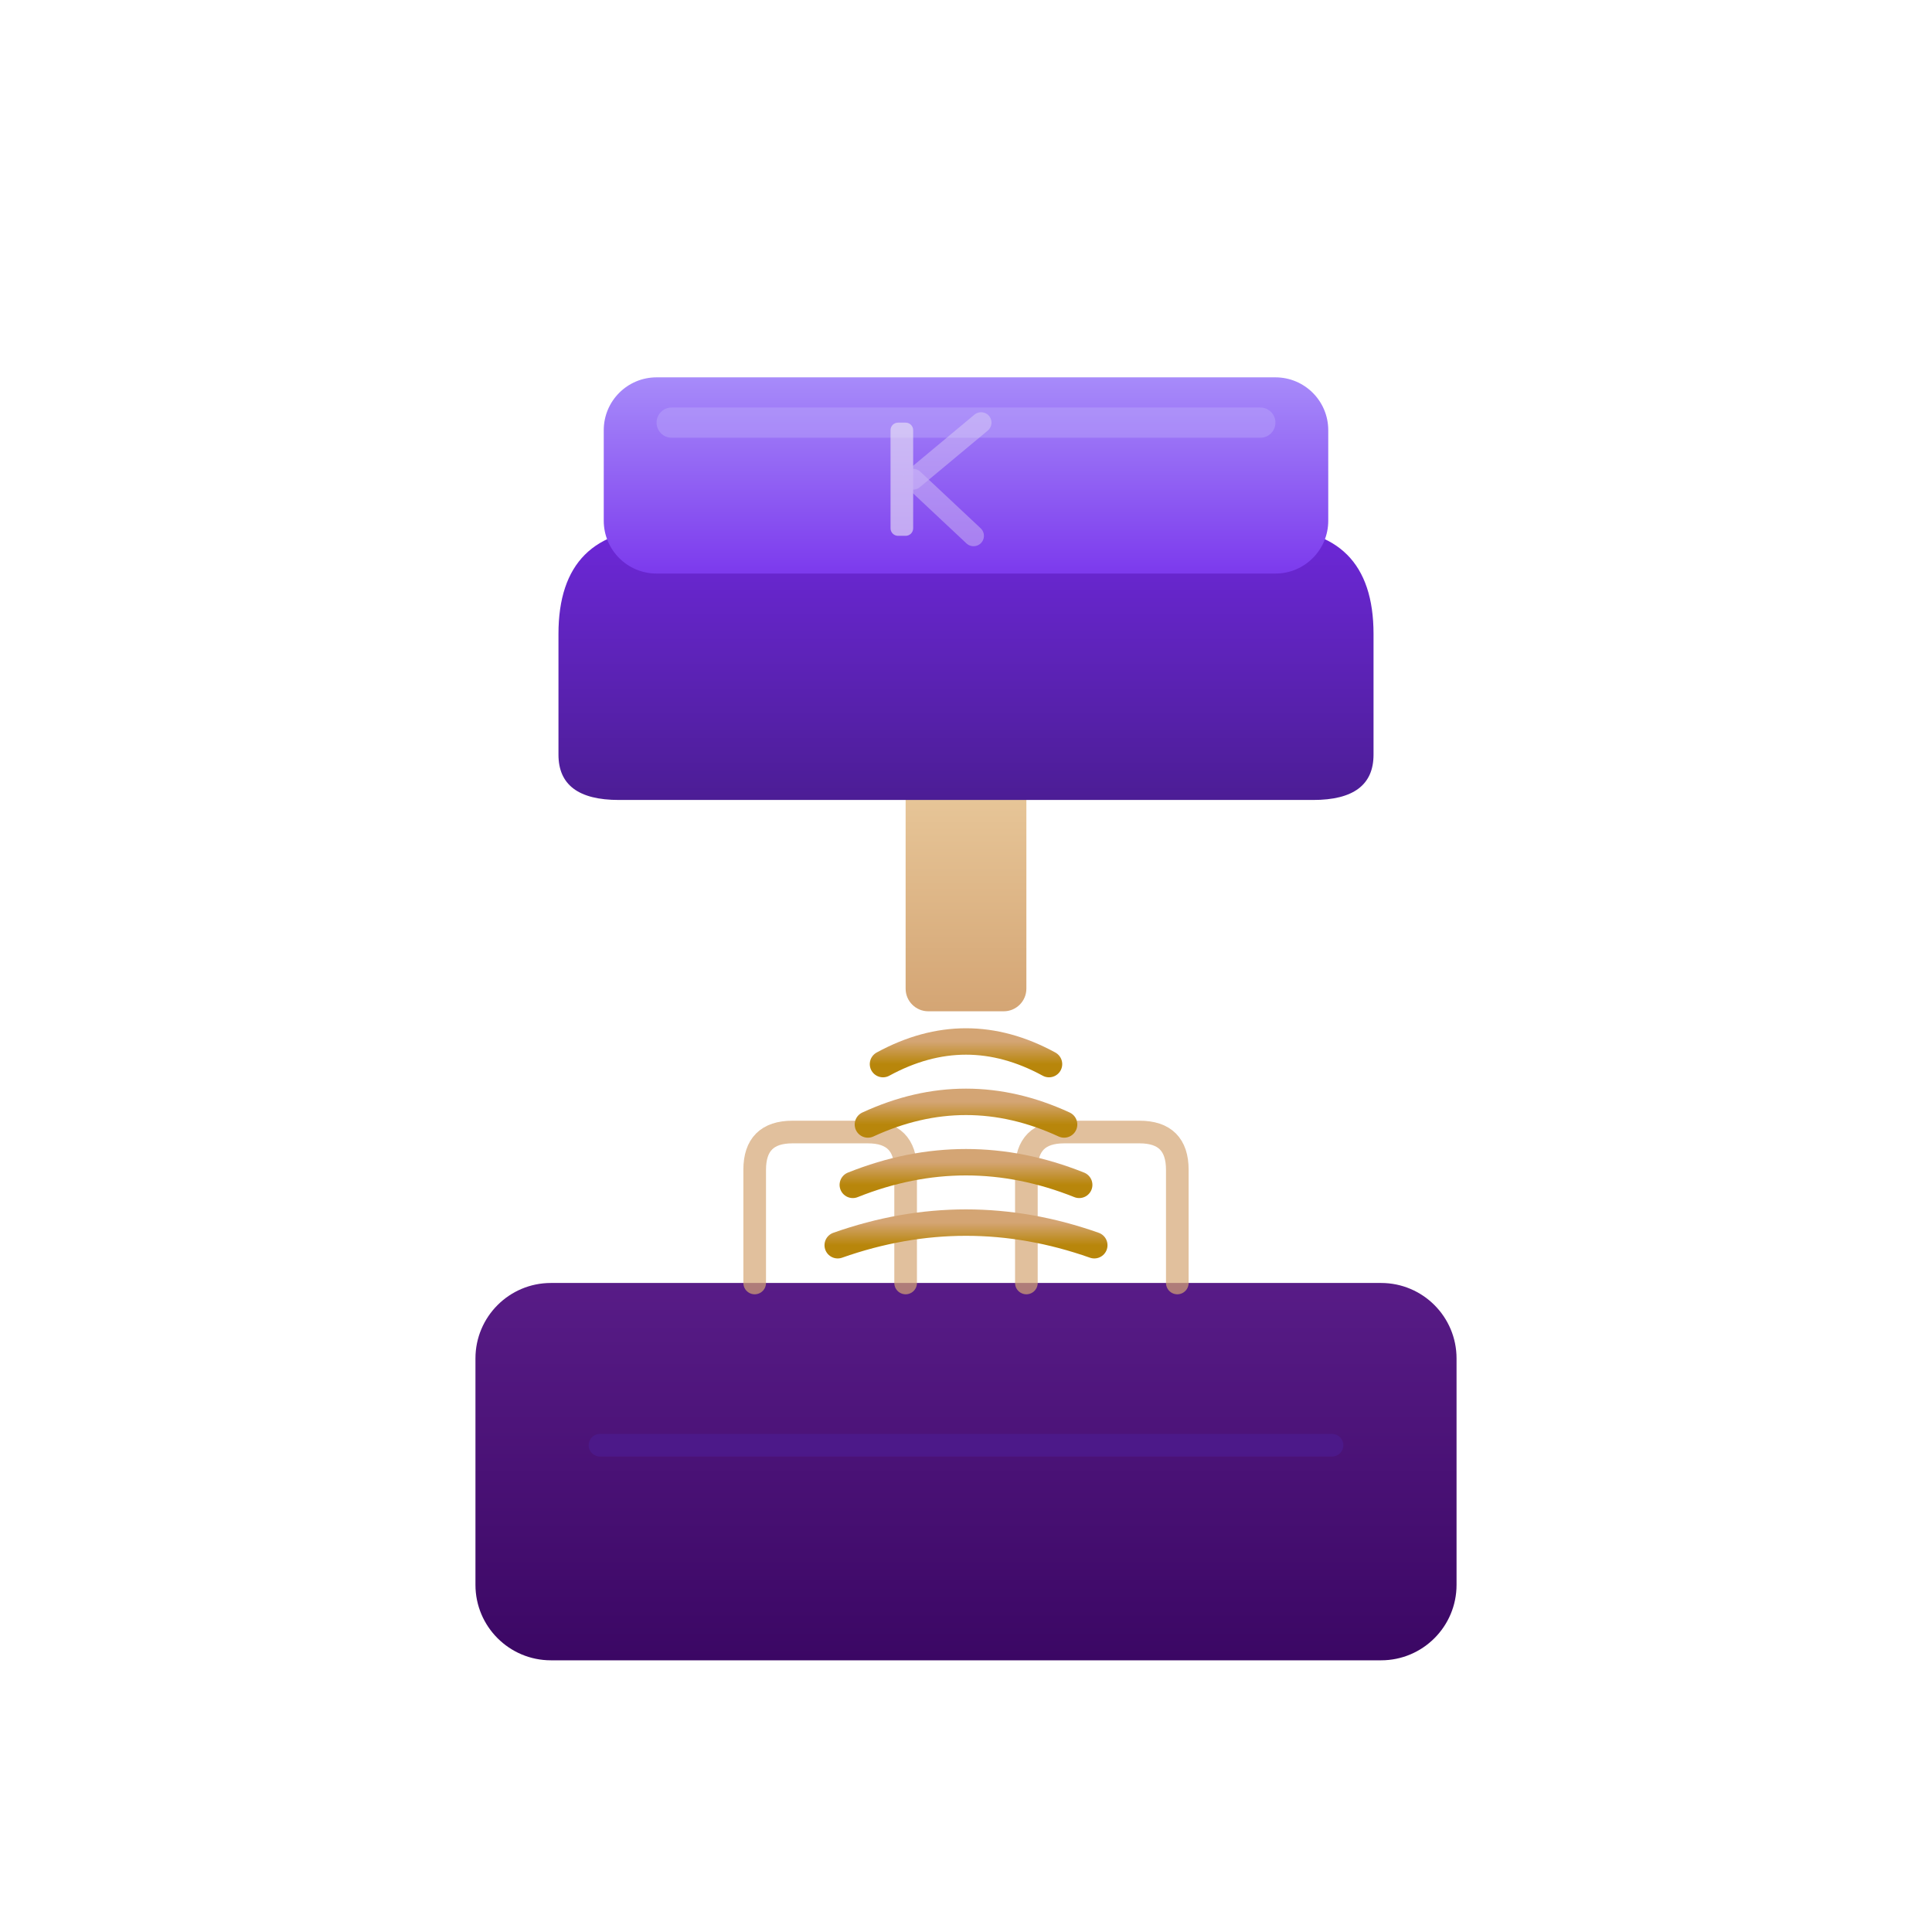
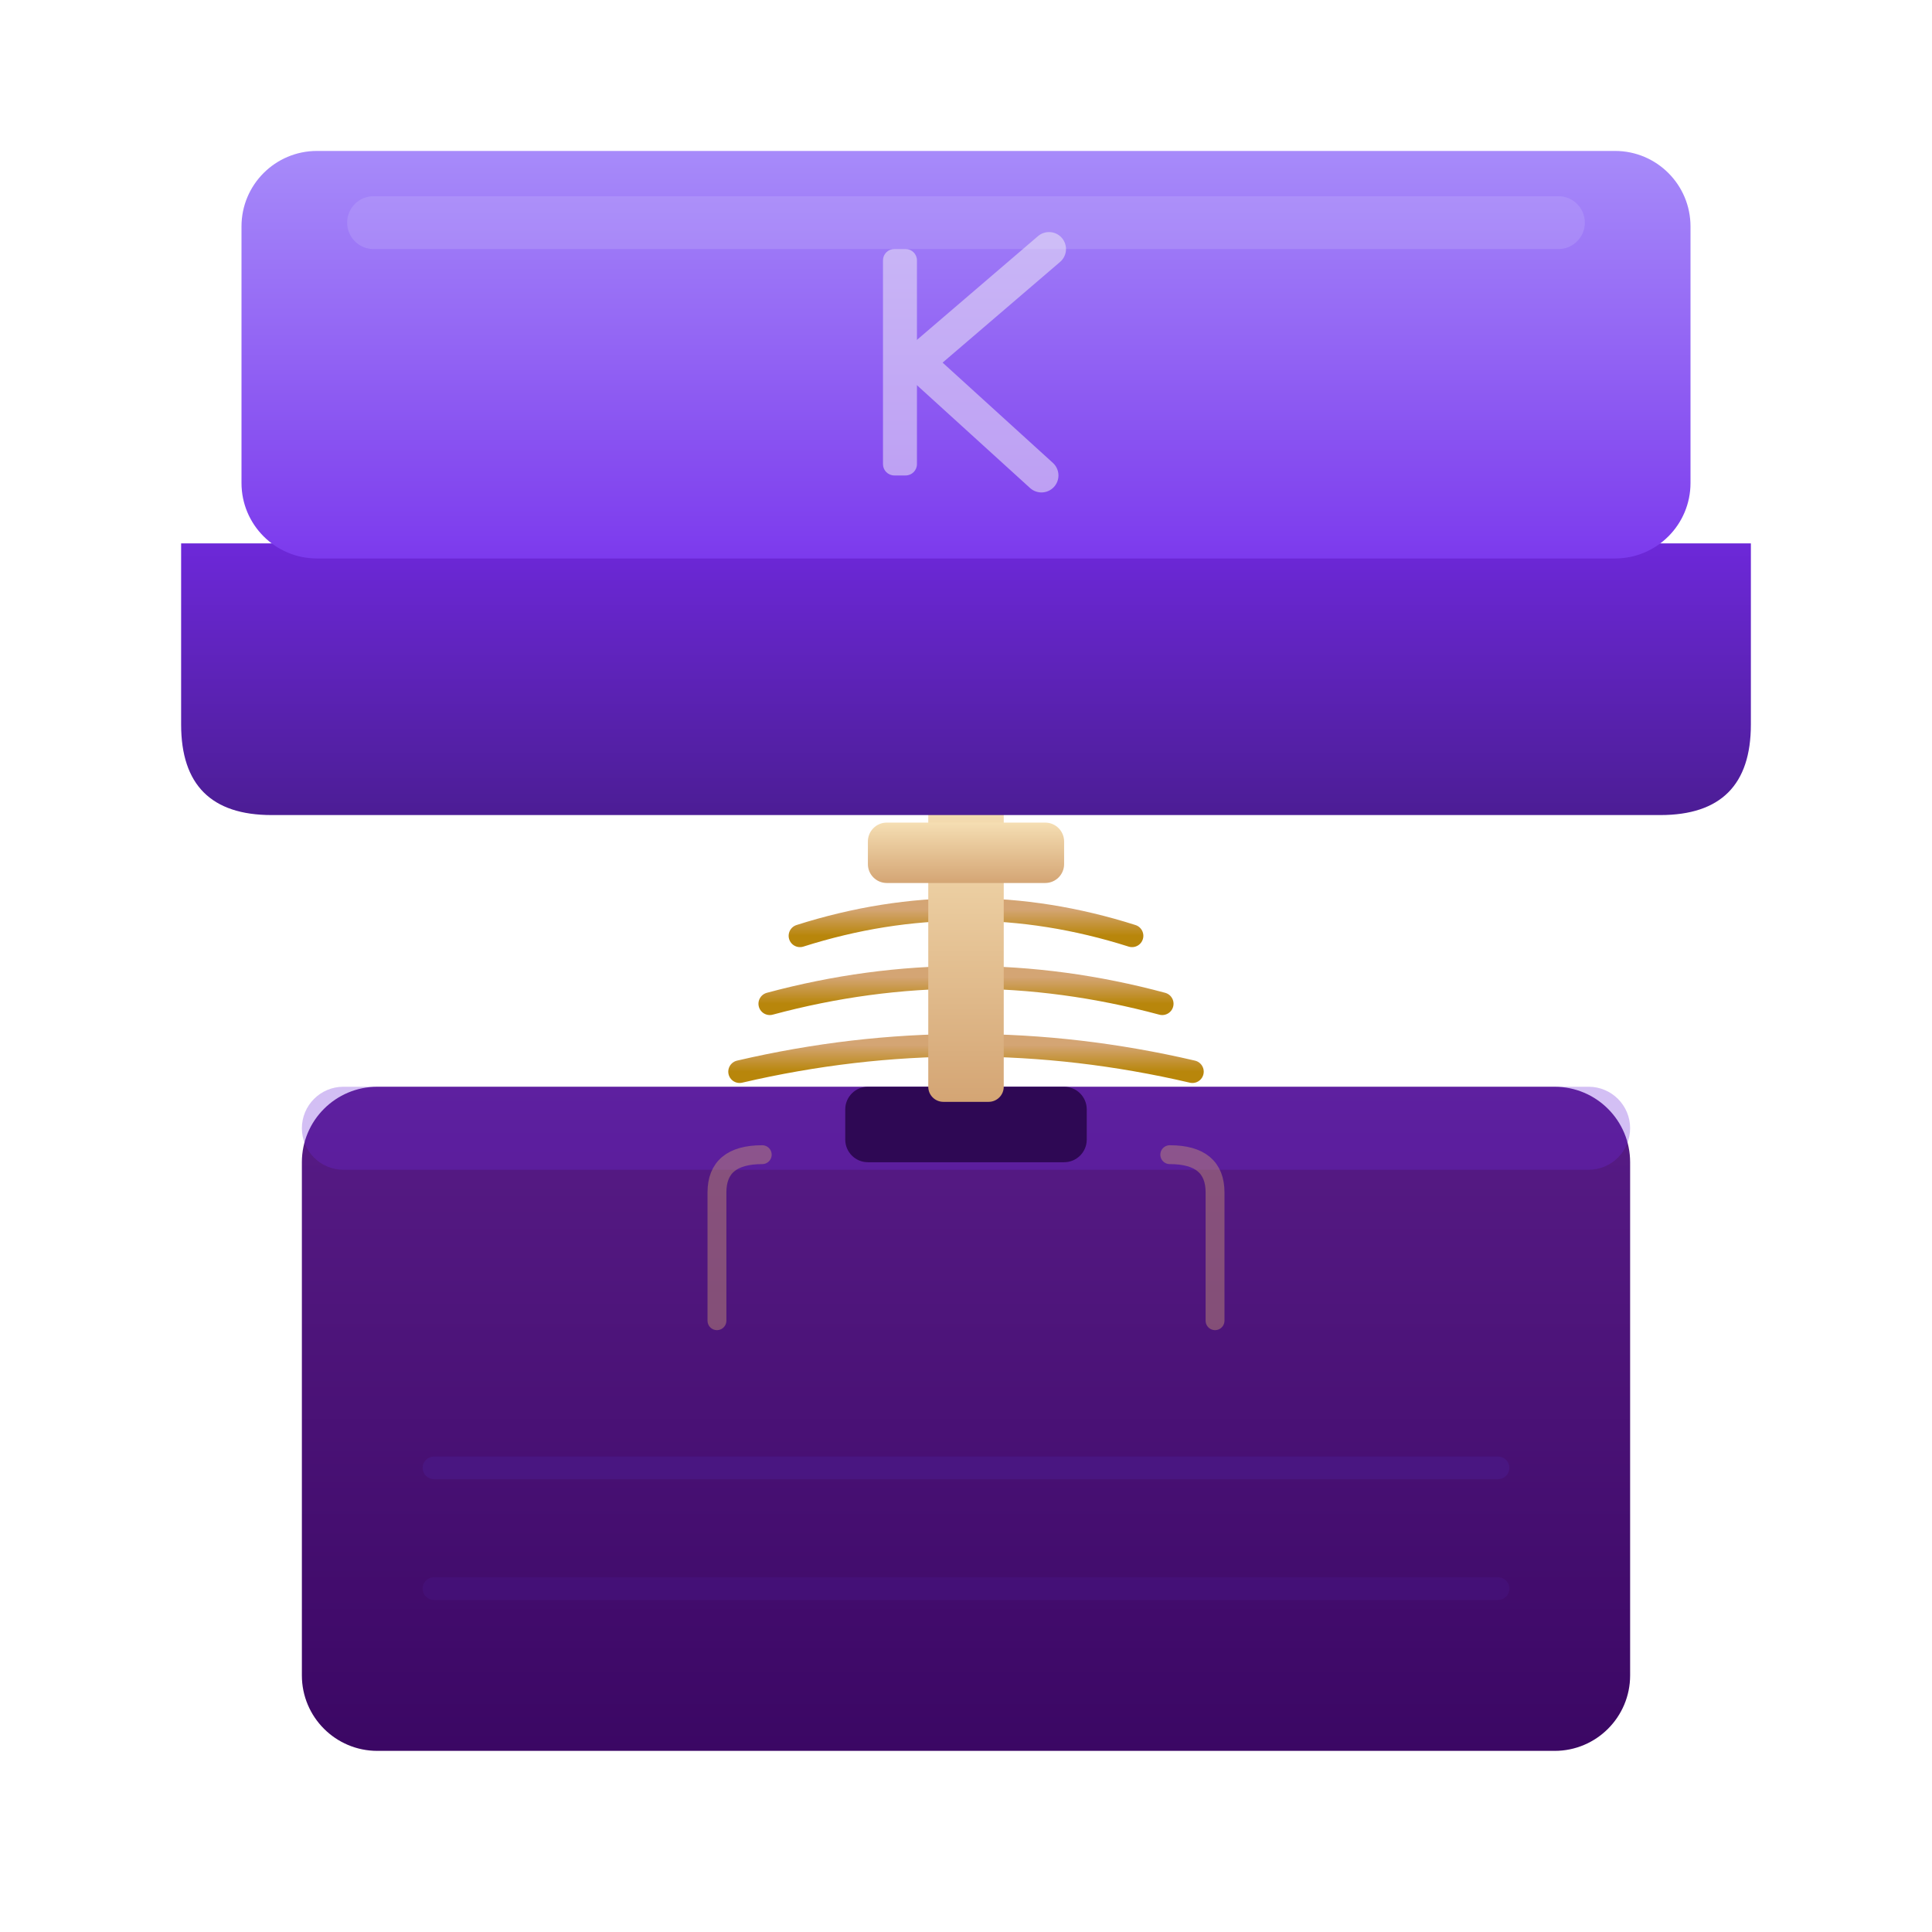
<svg xmlns="http://www.w3.org/2000/svg" viewBox="0 0 512 512" width="512" height="512">
  <defs>
    <linearGradient id="keycapTop" x1="0" y1="0" x2="0" y2="1">
      <stop offset="0%" stop-color="#a78bfa" />
      <stop offset="100%" stop-color="#7c3aed" />
    </linearGradient>
    <linearGradient id="keycapSide" x1="0" y1="0" x2="0" y2="1">
      <stop offset="0%" stop-color="#6d28d9" />
      <stop offset="100%" stop-color="#4c1d95" />
    </linearGradient>
    <linearGradient id="stemGrad" x1="0" y1="0" x2="0" y2="1">
      <stop offset="0%" stop-color="#f5deb3" />
      <stop offset="100%" stop-color="#d4a574" />
    </linearGradient>
    <linearGradient id="springGrad" x1="0" y1="0" x2="0" y2="1">
      <stop offset="0%" stop-color="#d4a574" />
      <stop offset="100%" stop-color="#b8860b" />
    </linearGradient>
    <linearGradient id="housingGrad" x1="0" y1="0" x2="0" y2="1">
      <stop offset="0%" stop-color="#581c87" />
      <stop offset="100%" stop-color="#3b0764" />
    </linearGradient>
  </defs>
-   <rect x="126" y="340" width="260" height="100" rx="20" fill="url(#housingGrad)" />
-   <rect x="156" y="380" width="200" height="6" rx="3" fill="#4c1d95" opacity="0.6" />
-   <path d="M 200 340 L 200 310 Q 200 300 210 300 L 230 300 Q 240 300 240 310 L 240 340" fill="none" stroke="#d4a574" stroke-width="6" stroke-linecap="round" opacity="0.7" />
-   <path d="M 272 340 L 272 310 Q 272 300 282 300 L 302 300 Q 312 300 312 310 L 312 340" fill="none" stroke="#d4a574" stroke-width="6" stroke-linecap="round" opacity="0.7" />
-   <g fill="none" stroke="url(#springGrad)" stroke-width="7" stroke-linecap="round">
-     <path d="M 222 330 Q 256 318 290 330" />
-     <path d="M 226 314 Q 256 302 286 314" />
-     <path d="M 230 298 Q 256 286 282 298" />
-     <path d="M 234 282 Q 256 270 278 282" />
+   <rect x="80" y="288" width="352" height="176" rx="20" fill="url(#housingGrad)" />
+   <rect x="80" y="288" width="352" height="22" rx="11" fill="#6d28d9" opacity="0.3" />
+   <rect x="224" y="288" width="64" height="20" rx="6" fill="#2e0854" />
+   <rect x="112" y="386" width="288" height="6" rx="3" fill="#4c1d95" opacity="0.4" />
+   <rect x="112" y="418" width="288" height="6" rx="3" fill="#4c1d95" opacity="0.25" />
+   <path d="M 190 350 L 190 316 Q 190 306 202 306" fill="none" stroke="#d4a574" stroke-width="5" stroke-linecap="round" opacity="0.4" />
+   <path d="M 322 350 L 322 316 Q 322 306 310 306" fill="none" stroke="#d4a574" stroke-width="5" stroke-linecap="round" opacity="0.4" />
+   <g fill="none" stroke="url(#springGrad)" stroke-width="6" stroke-linecap="round">
+     <path d="M 196 284 Q 256 270 316 284" />
+     <path d="M 204 266 Q 256 252 308 266" />
+     <path d="M 212 248 Q 256 234 300 248" />
  </g>
-   <rect x="240" y="168" width="32" height="100" rx="6" fill="url(#stemGrad)" />
-   <path d="     M 148 200     L 148 168     Q 148 140 176 140     L 336 140     Q 364 140 364 168     L 364 200     Q 364 212 348 212     L 164 212     Q 148 212 148 200     Z   " fill="url(#keycapSide)" />
-   <rect x="160" y="100" width="192" height="52" rx="14" fill="url(#keycapTop)" />
-   <rect x="174" y="108" width="164" height="8" rx="4" fill="#c4b5fd" opacity="0.35" />
-   <g fill="#ede8f5" opacity="0.6">
-     <rect x="236" y="112" width="6" height="30" rx="2" />
-     <path d="M 242 127 L 260 112" stroke="#ede8f5" stroke-width="5.5" stroke-linecap="round" fill="none" opacity="0.6" />
-     <path d="M 242 127 L 258 142" stroke="#ede8f5" stroke-width="5.5" stroke-linecap="round" fill="none" opacity="0.6" />
+   <rect x="246" y="212" width="20" height="80" rx="4" fill="url(#stemGrad)" />
+   <rect x="230" y="218" width="52" height="16" rx="5" fill="url(#stemGrad)" />
+   <path d="M 48 144 L 48 192 Q 48 216 72 216 L 440 216 Q 464 216 464 192 L 464 144 Z" fill="url(#keycapSide)" />
+   <rect x="64" y="40" width="384" height="108" rx="20" fill="url(#keycapTop)" />
+   <rect x="92" y="52" width="328" height="14" rx="7" fill="#c4b5fd" opacity="0.28" />
+   <g opacity="0.55">
+     <rect x="234" y="66" width="9" height="60" rx="3" fill="#ede8f5" />
+     <line x1="243" y1="96" x2="278" y2="66" stroke="#ede8f5" stroke-width="9" stroke-linecap="round" />
+     <line x1="243" y1="96" x2="276" y2="126" stroke="#ede8f5" stroke-width="9" stroke-linecap="round" />
  </g>
</svg>
